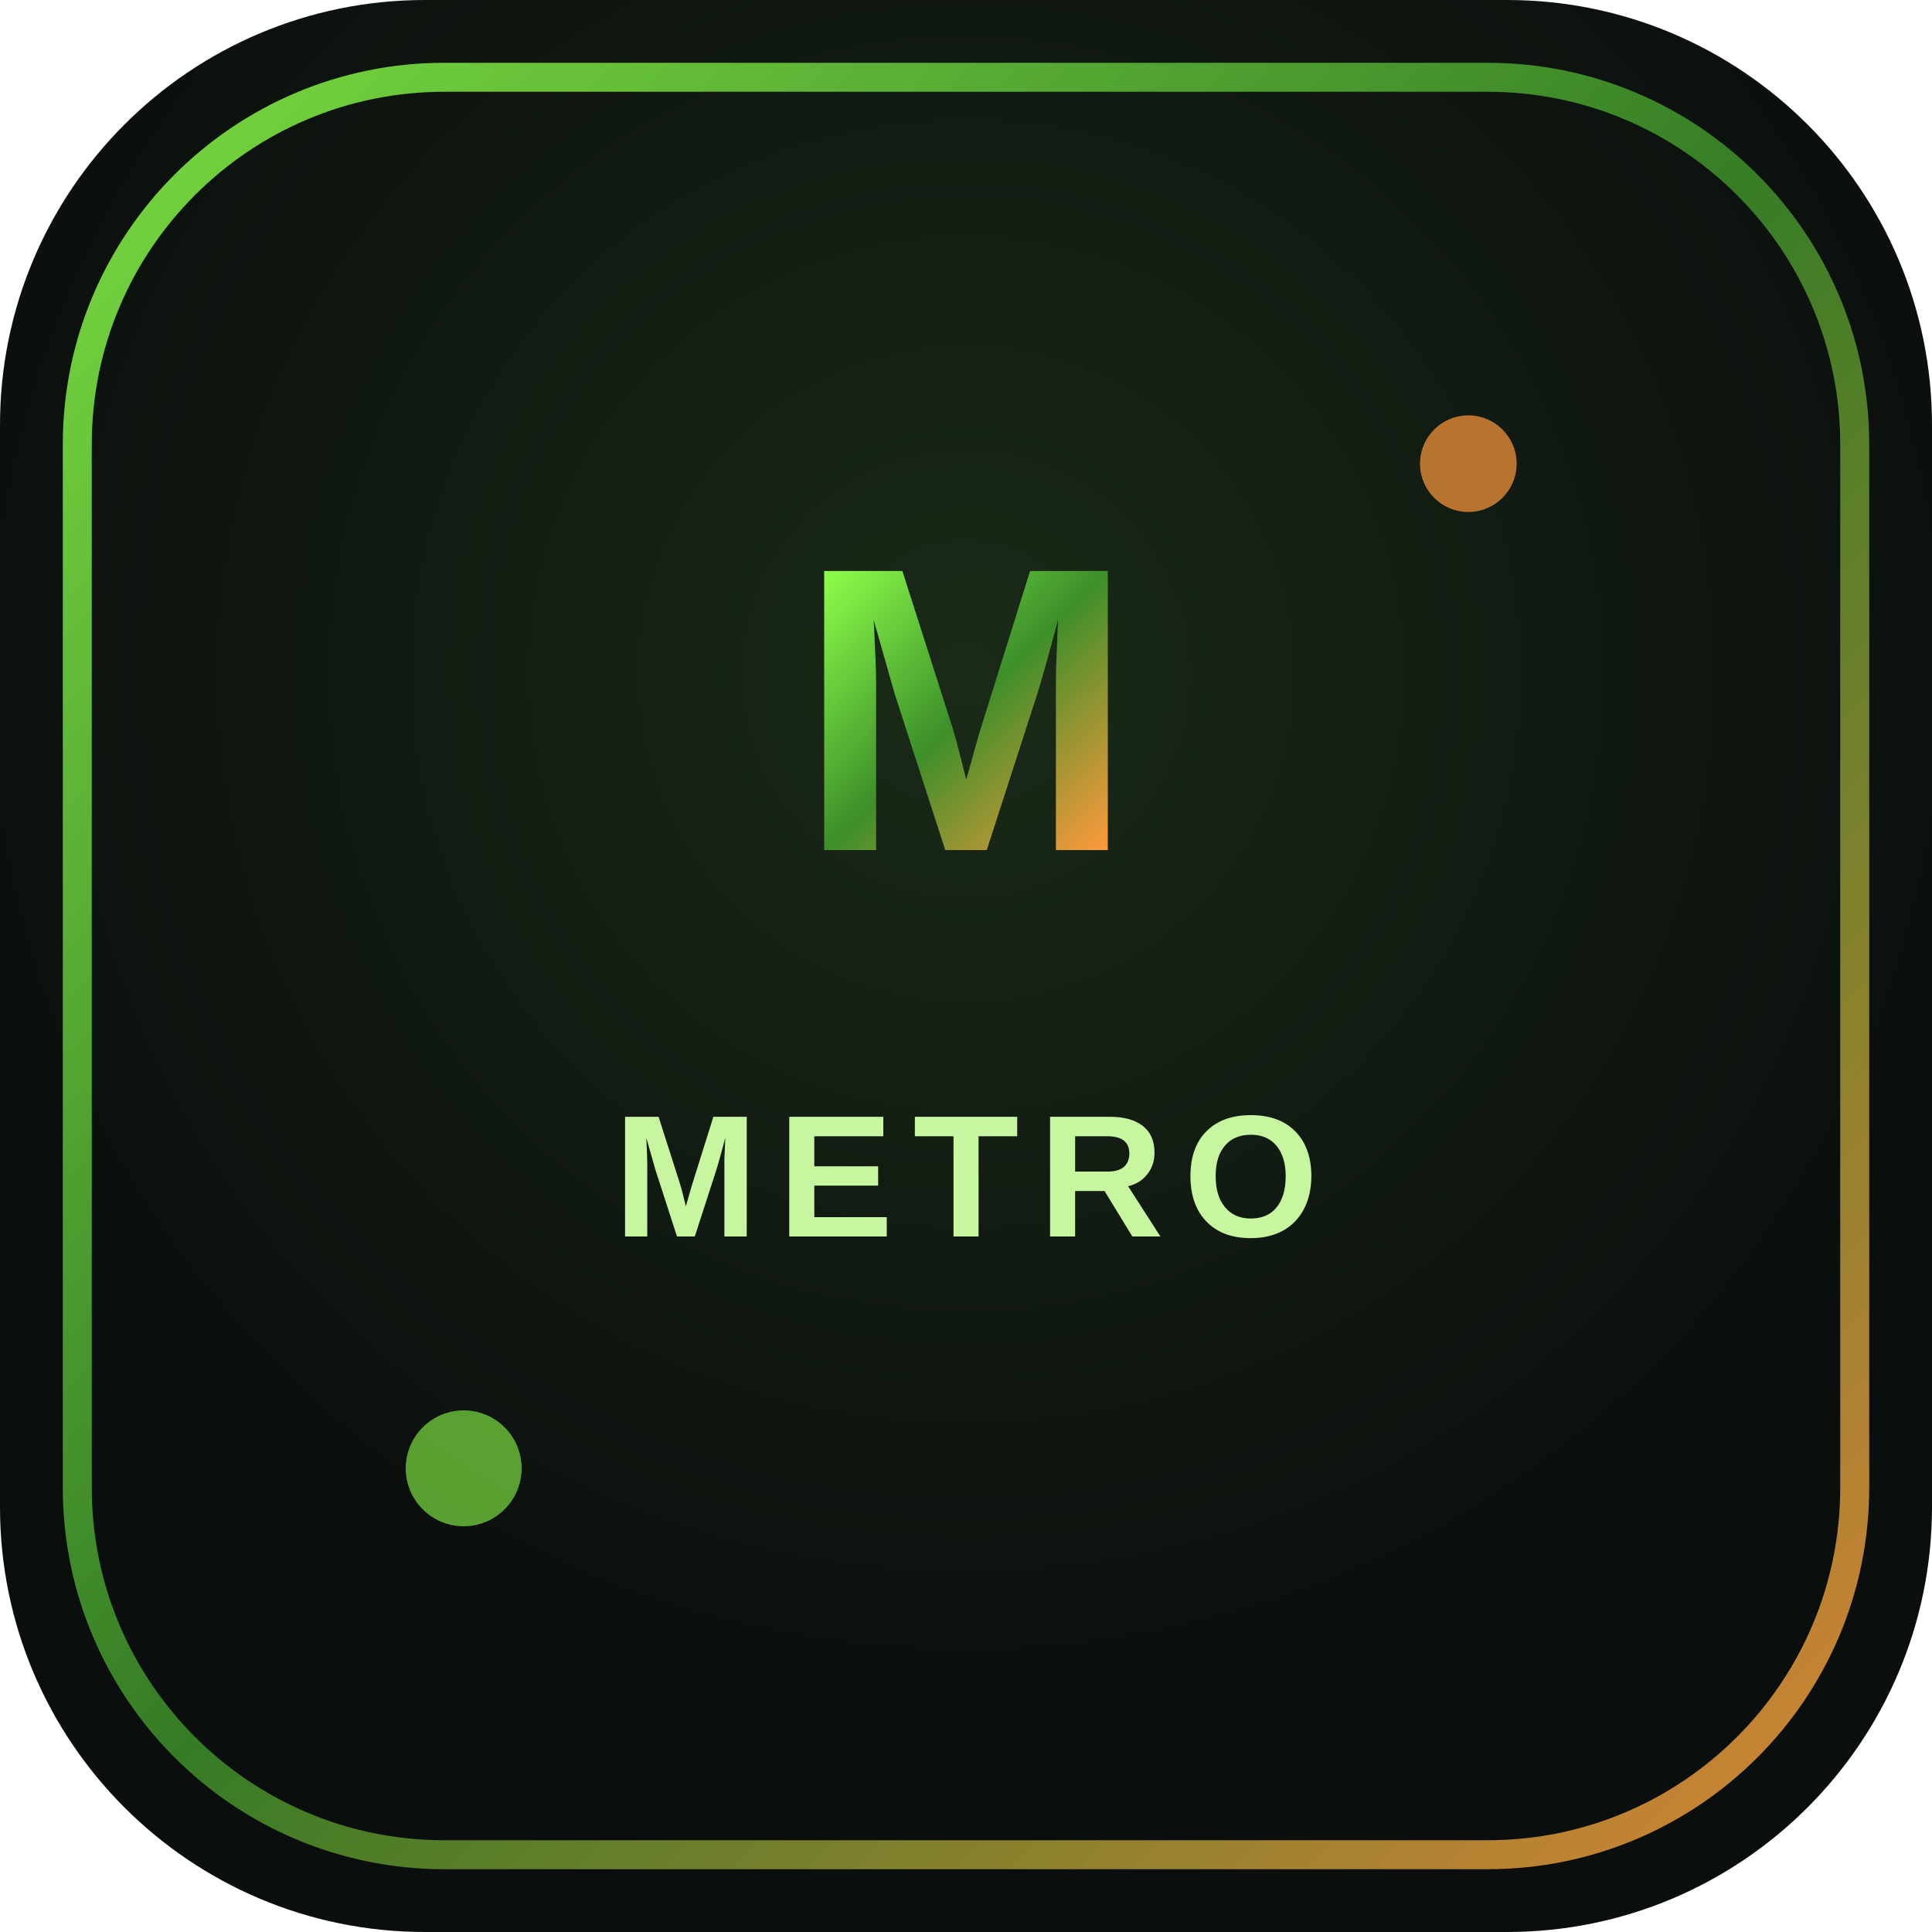
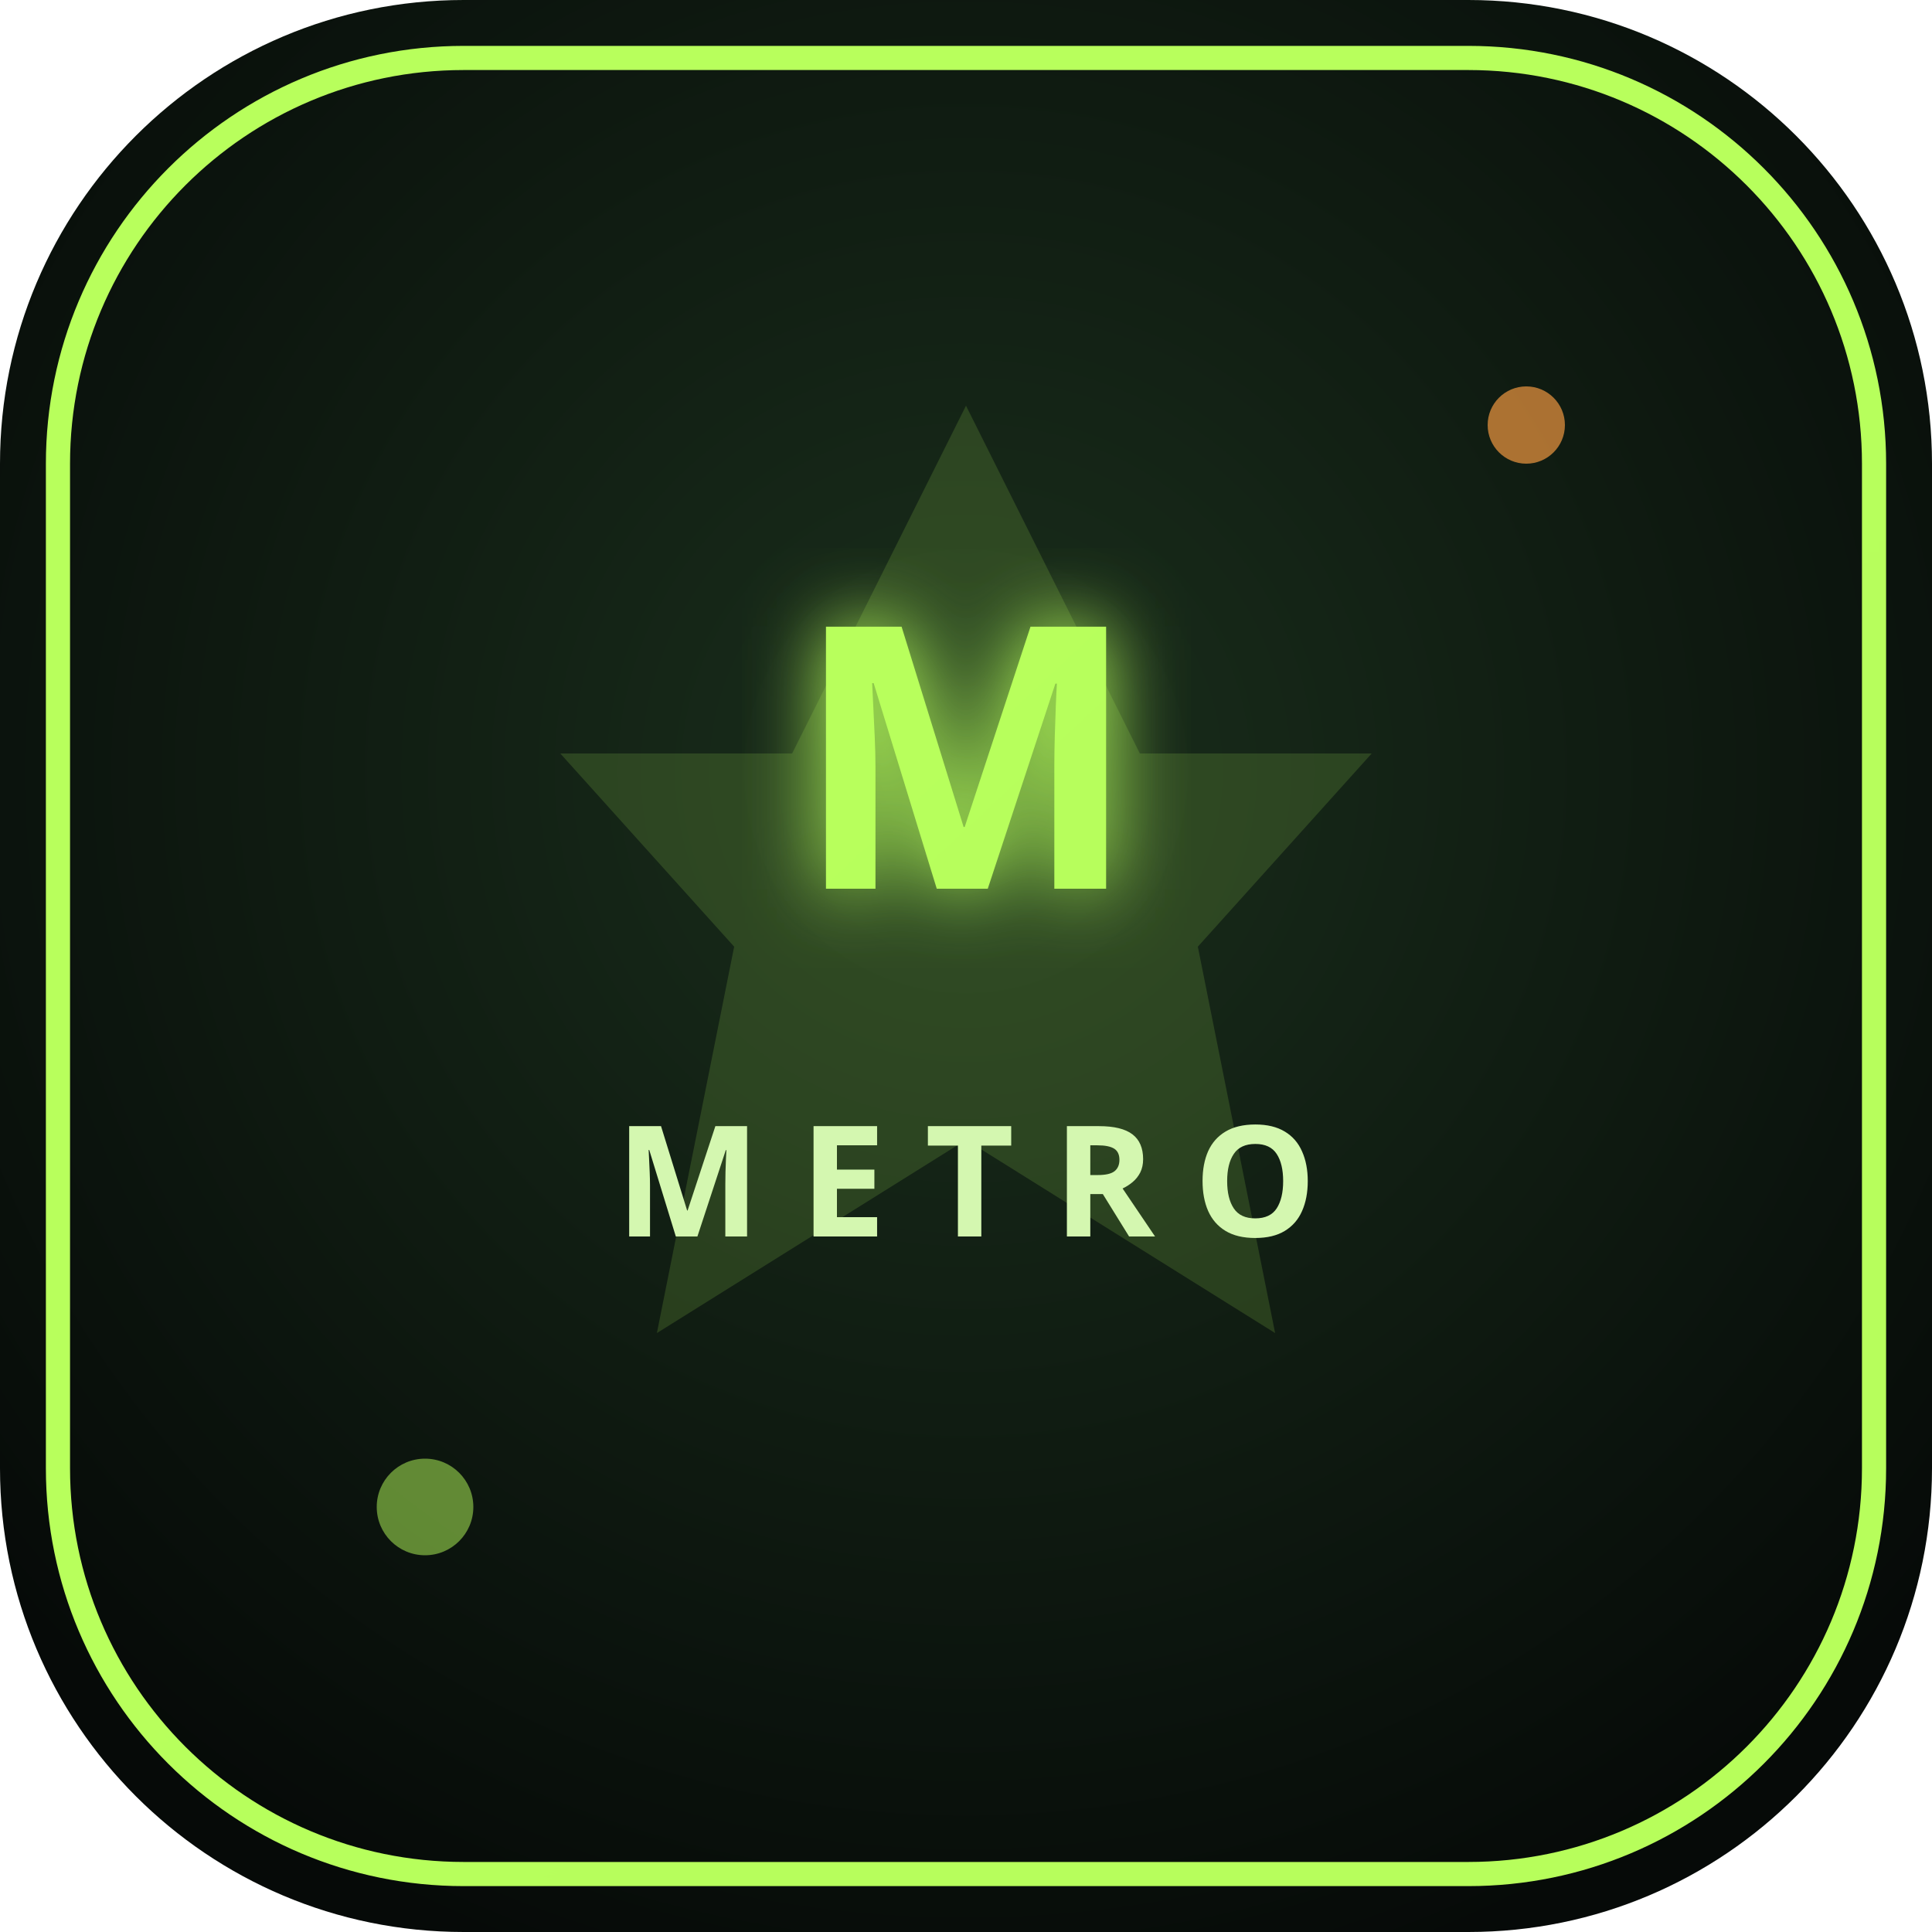
<svg xmlns="http://www.w3.org/2000/svg" viewBox="0 0 200 200" fill="none">
  <defs>
-     <linearGradient id="g" x1="0%" y1="0%" x2="100%" y2="100%">
-       <stop offset="0%" stop-color="#8dff4a" />
-       <stop offset="50%" stop-color="#3d8f2a" />
-       <stop offset="100%" stop-color="#ff9a3c" />
+     <linearGradient id="frame" x1="0" y1="0" x2="200" y2="200">
+       <stop offset="0%" stop-color="#b8ff5c" />
+       <stop offset="45%" stop-color="#5cb82a" />
+       <stop offset="100%" stop-color="#ff9f43" />
    </linearGradient>
-     <radialGradient id="r" cx="50%" cy="35%" r="55%">
-       <stop offset="0%" stop-color="#1a2a18" />
-       <stop offset="100%" stop-color="#0a0e0c" />
+     <radialGradient id="bg" cx="50%" cy="40%" r="65%">
+       <stop offset="0%" stop-color="#1a2f1c" />
+       <stop offset="100%" stop-color="#060a08" />
    </radialGradient>
+     <filter id="glow" x="-30%" y="-30%" width="160%" height="160%">
+       <feGaussianBlur stdDeviation="4" result="b" />
+       <feMerge>
+         <feMergeNode in="b" />
+         <feMergeNode in="SourceGraphic" />
+       </feMerge>
+     </filter>
  </defs>
-   <rect width="200" height="200" rx="44" fill="url(#r)" />
-   <rect x="8" y="8" width="184" height="184" rx="38" stroke="url(#g)" stroke-width="3" opacity="0.85" />
-   <text x="100" y="88" text-anchor="middle" font-family="Segoe UI,Arial,sans-serif" font-weight="800" font-size="42" fill="url(#g)">M</text>
-   <text x="100" y="128" text-anchor="middle" font-family="Segoe UI,Arial,sans-serif" font-weight="700" font-size="18" fill="#c8f5a0" letter-spacing="2">METRO</text>
-   <circle cx="48" cy="152" r="6" fill="#8dff4a" opacity="0.6" />
-   <circle cx="152" cy="48" r="5" fill="#ff9a3c" opacity="0.7" />
+   <rect width="200" height="200" rx="48" fill="url(#bg)" />
+   <rect x="6" y="6" width="188" height="188" rx="42" stroke="url(#frame)" stroke-width="2.5" />
+   <path d="M100 42 L118 78 H142 L124 98 L132 138 L100 118 L68 138 L76 98 L58 78 H82 Z" fill="url(#frame)" opacity="0.15" />
+   <text x="100" y="92" text-anchor="middle" font-family="system-ui,sans-serif" font-weight="800" font-size="38" fill="url(#frame)" filter="url(#glow)">M</text>
+   <text x="100" y="128" text-anchor="middle" font-family="system-ui,sans-serif" font-weight="700" font-size="16" fill="#d4f7b0" letter-spacing="4">METRO</text>
+   <circle cx="44" cy="156" r="5" fill="#b8ff5c" opacity="0.5" />
+   <circle cx="158" cy="44" r="4" fill="#ff9f43" opacity="0.65" />
</svg>
